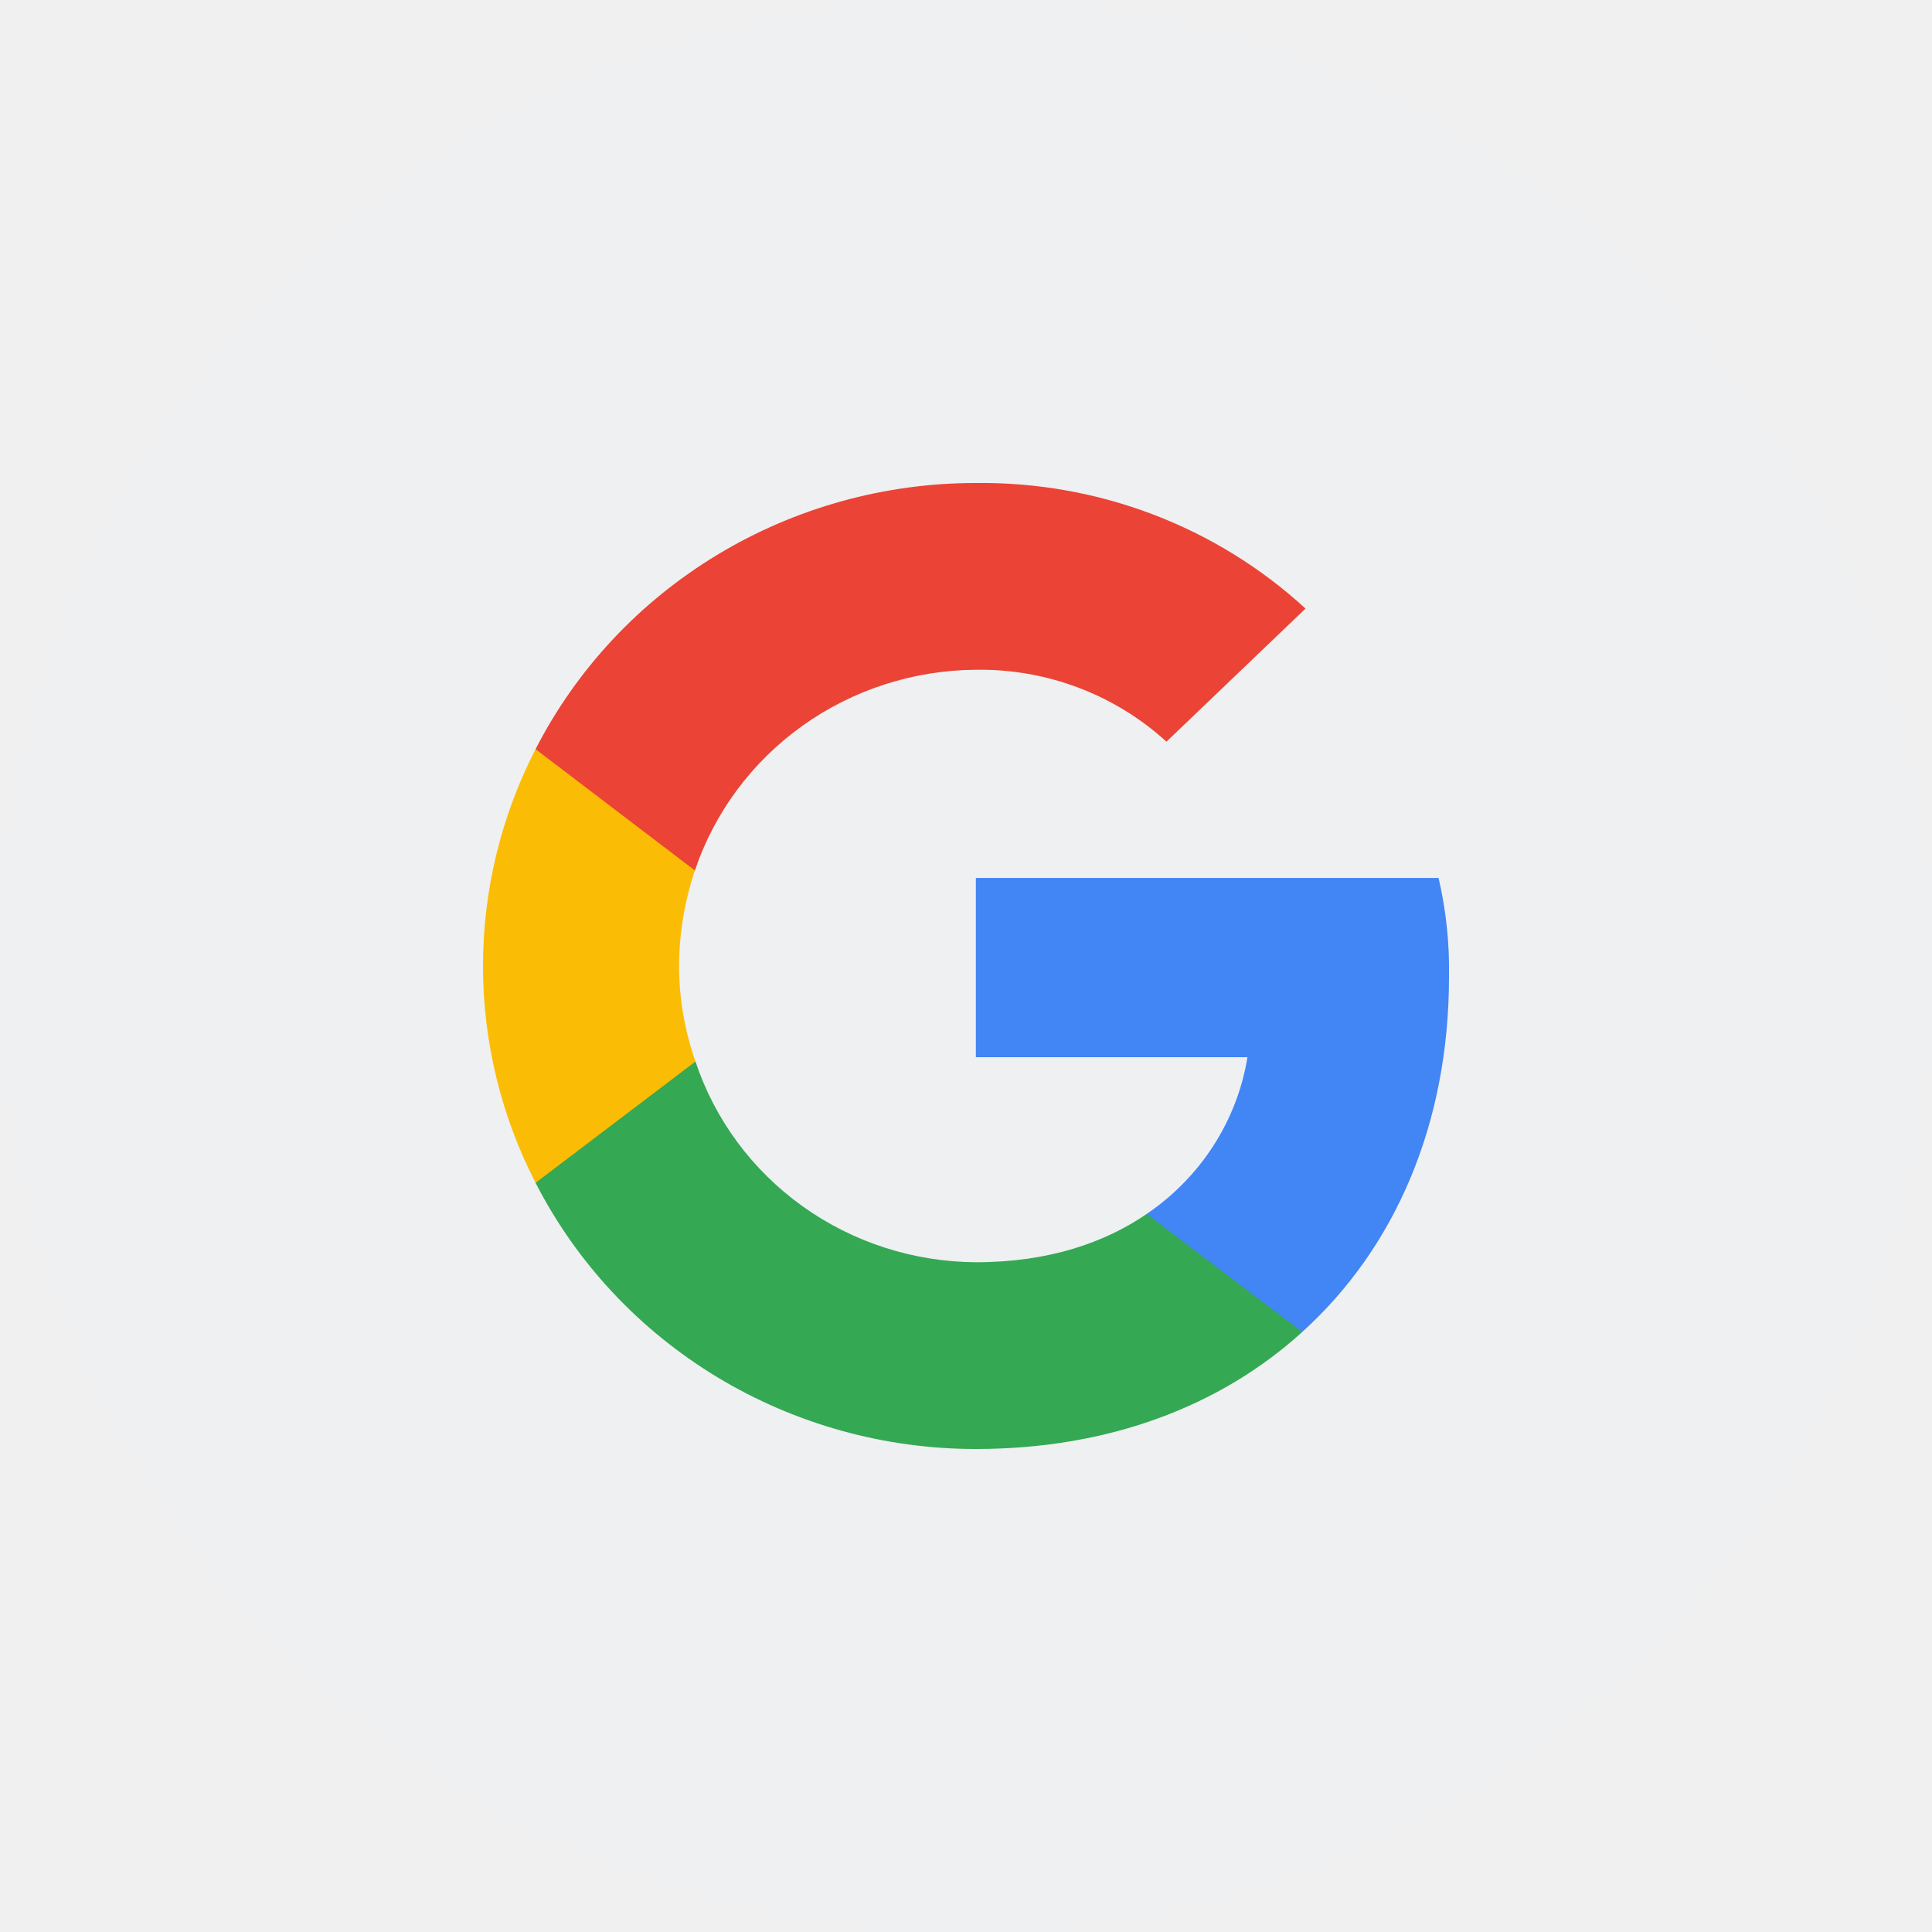
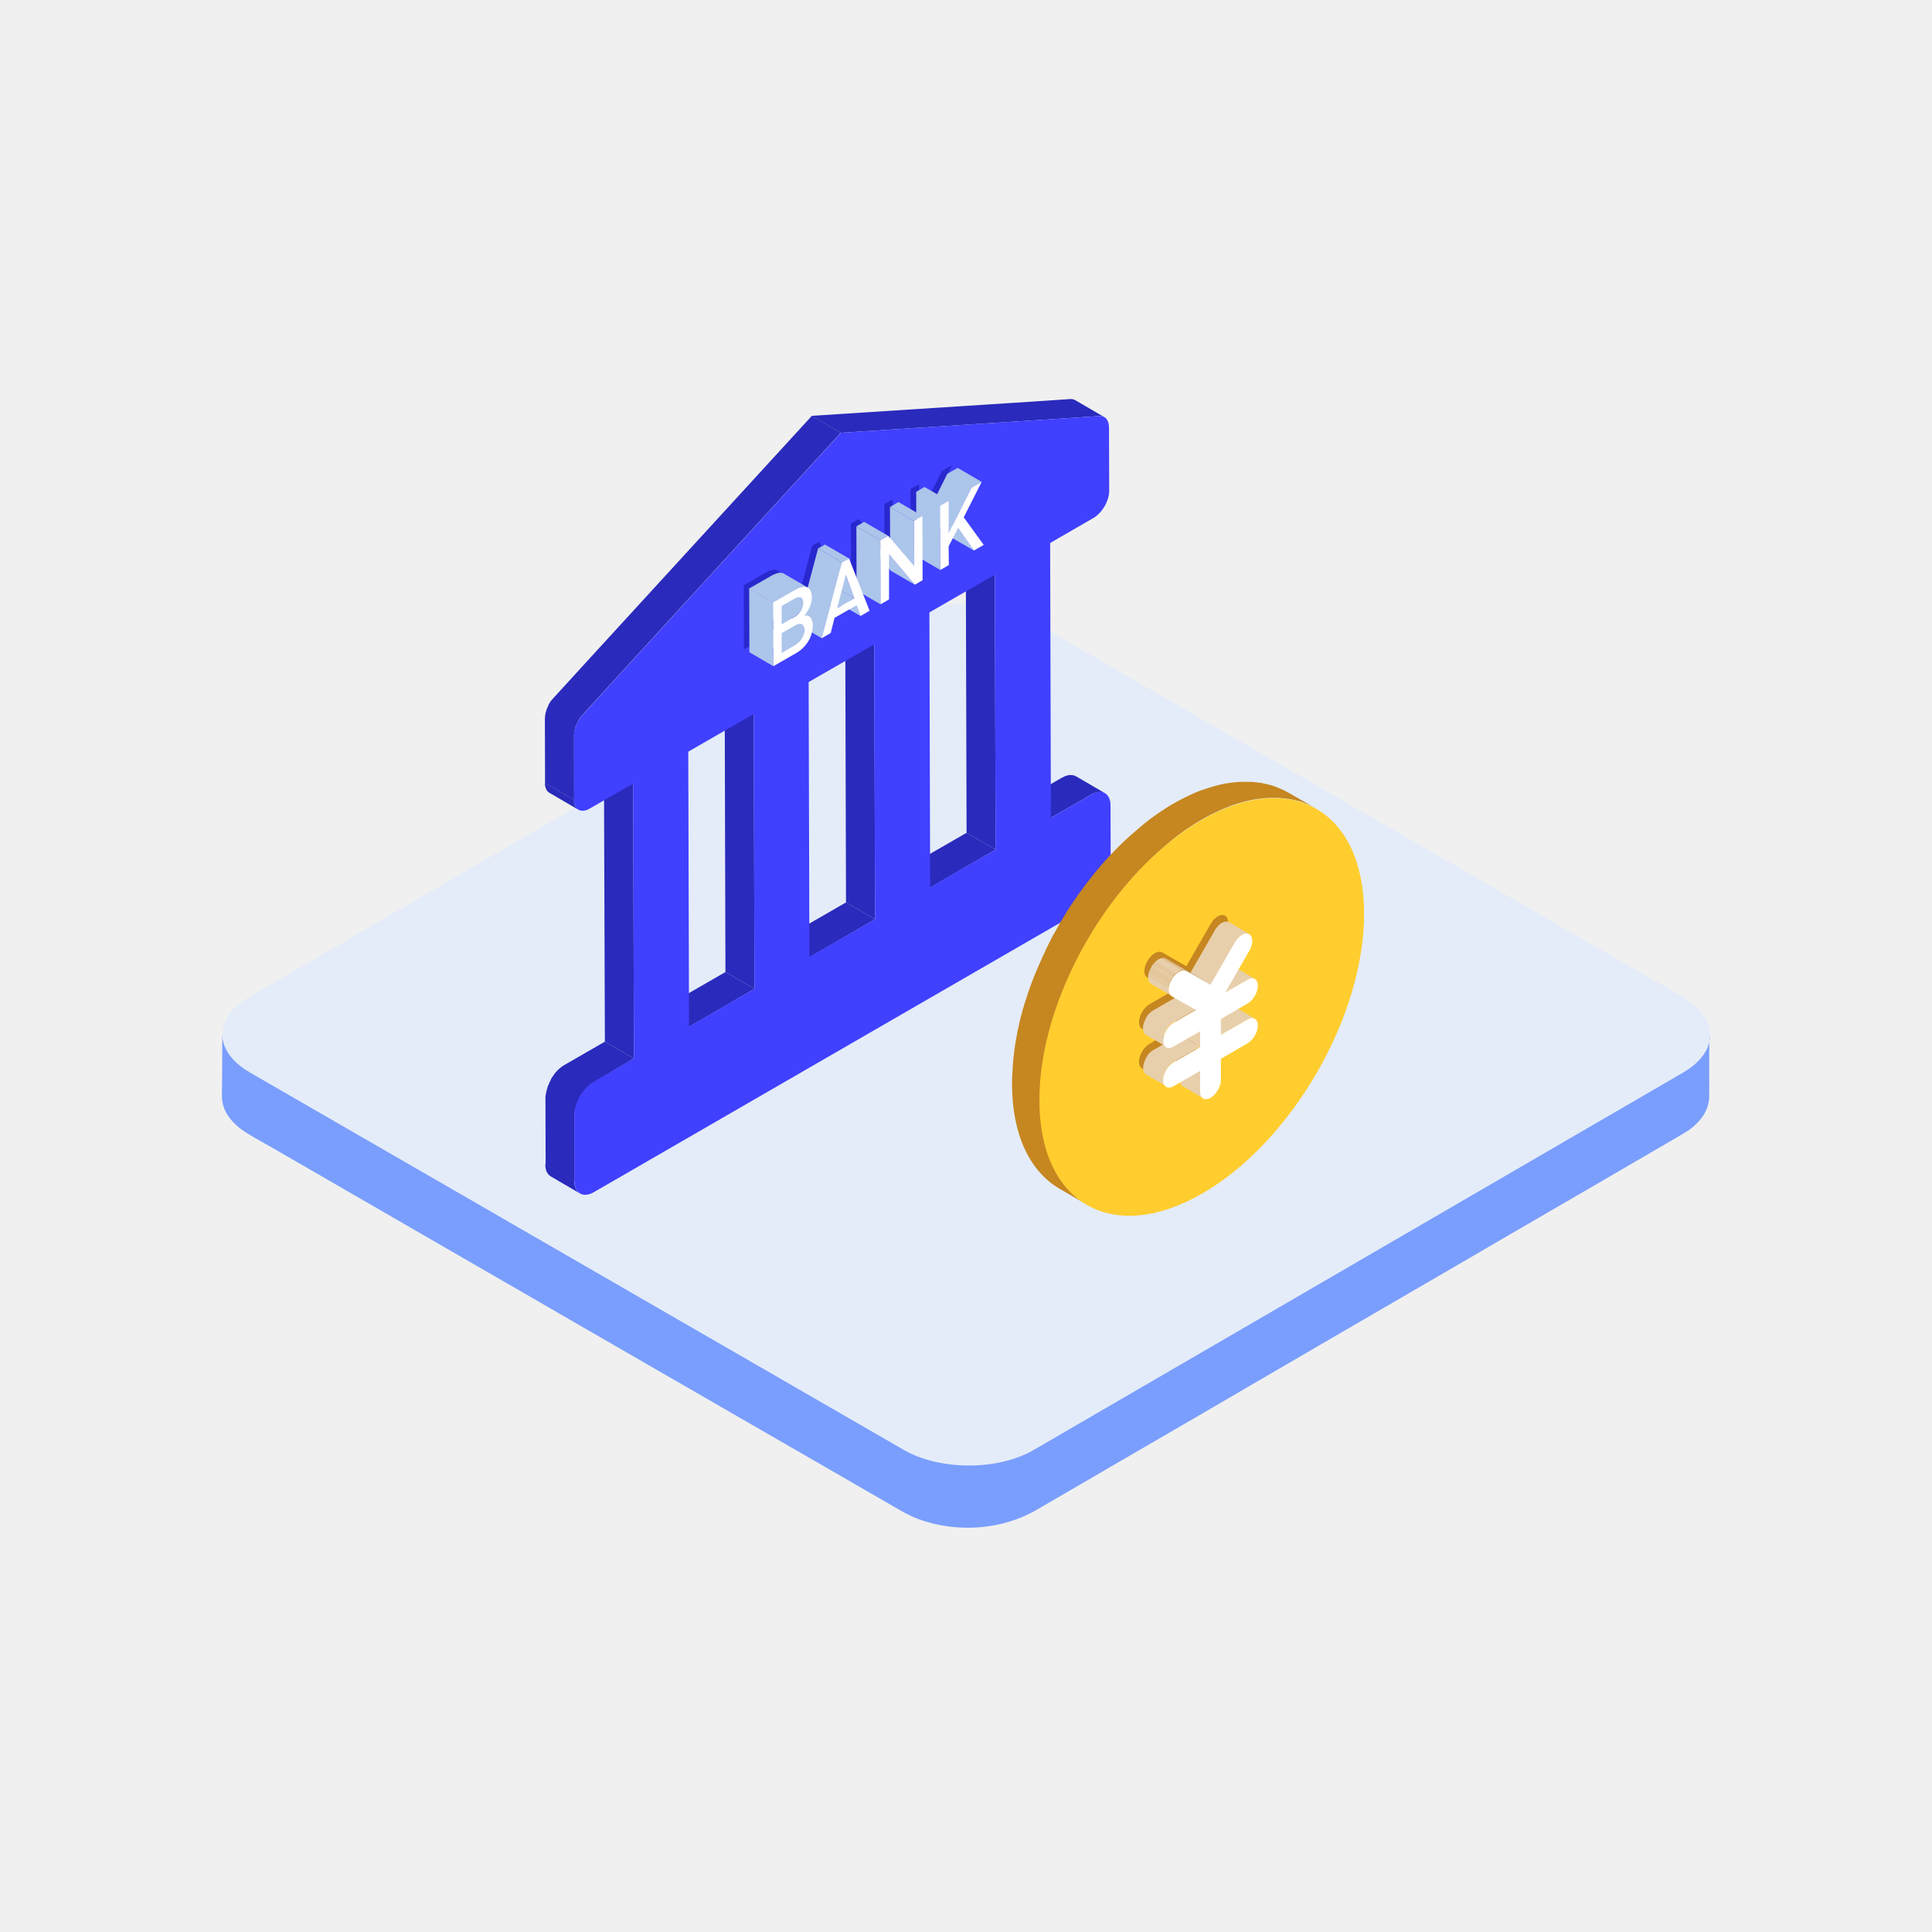
- <svg xmlns="http://www.w3.org/2000/svg" width="48" height="48" viewBox="0 0 48 48" fill="none">
-   <circle cx="24" cy="24" r="24" fill="#EEF0F2" />
-   <g clip-path="url(#clip0_38_23844)">
-     <path d="M36 24.266C36.015 23.441 35.928 22.617 35.741 21.813H24.245V26.266H30.993C30.866 27.047 30.578 27.794 30.148 28.463C29.717 29.132 29.154 29.709 28.49 30.159L28.466 30.308L32.102 33.068L32.353 33.093C34.666 30.999 36 27.919 36 24.266" fill="#4285F4" />
-     <path d="M24.245 36C27.551 36 30.326 34.933 32.354 33.093L28.49 30.16C27.456 30.867 26.068 31.36 24.245 31.36C22.697 31.351 21.19 30.865 19.94 29.97C18.689 29.074 17.758 27.816 17.279 26.373L17.135 26.385L13.356 29.252L13.306 29.387C14.324 31.375 15.886 33.046 17.818 34.214C19.75 35.382 21.976 36.001 24.245 36" fill="#34A853" />
-     <path d="M17.279 26.373C17.011 25.609 16.873 24.808 16.87 24C16.875 23.194 17.008 22.393 17.264 21.627L17.257 21.468L13.431 18.555L13.306 18.613C12.447 20.284 12 22.129 12 24C12 25.871 12.447 27.716 13.306 29.387L17.279 26.373Z" fill="#FBBC05" />
-     <path d="M24.245 16.64C26 16.613 27.696 17.254 28.98 18.427L32.435 15.12C30.219 13.082 27.284 11.964 24.245 12C21.975 11.999 19.75 12.618 17.818 13.786C15.886 14.954 14.324 16.625 13.306 18.613L17.265 21.627C17.75 20.184 18.684 18.927 19.936 18.032C21.188 17.137 22.695 16.651 24.245 16.64Z" fill="#EB4335" />
-   </g>
-   <defs>
-     <clipPath id="clip0_38_23844">
-       <rect width="24" height="24" fill="white" transform="translate(12 12)" />
-     </clipPath>
-   </defs>
+ <svg xmlns="http://www.w3.org/2000/svg" width="800px" height="800px" viewBox="0 0 1024 1024" class="icon" version="1.1">
+   <path d="M906.3 550c-1.1 11-11.2 16.5-19.8 21.5-8 4.6-16 9.3-23.9 13.9-12.8 7.4-25.5 14.8-38.3 22.2-16 9.3-31.9 18.6-47.9 27.8-17.6 10.2-35.2 20.5-52.9 30.7-17.7 10.3-35.4 20.6-53.2 30.9-16.3 9.5-32.5 18.9-48.8 28.4-13.3 7.7-26.5 15.4-39.8 23.1-8.7 5-17.4 10.1-26.1 15.1-6.6 3.8-12.8 7.6-20.3 9.8-19.5 5.6-41.1 3.7-58.7-6.5-6.3-3.7-12.7-7.3-19-11-11.6-6.7-23.1-13.3-34.7-20-15.2-8.8-30.4-17.6-45.6-26.3-17.3-10-34.7-20-52-30-17.9-10.3-35.8-20.7-53.7-31-16.9-9.8-33.8-19.5-50.8-29.3l-43.2-24.9c-10.3-6-20.7-11.9-31-17.9-4.7-2.7-9.4-5.4-14.1-8.2-7.4-4.3-14.7-11.1-14.7-20.3 0 8.4 0 16.8-0.1 25.3 0 3-0.2 6.1 0 9.2 0.6 8.1 7 14.4 13.7 18.4 4.1 2.5 8.3 4.8 12.5 7.2 10.8 6.2 21.6 12.5 32.4 18.7 15.6 9 31.1 18 46.7 27 18.5 10.7 37.1 21.4 55.6 32.1 19.3 11.2 38.6 22.3 58 33.5 18.4 10.6 36.7 21.2 55.1 31.8 15.3 8.8 30.5 17.6 45.8 26.4 10.3 6 20.7 11.9 31 17.9 6 3.4 11.9 7.3 18.4 9.7 20.3 7.4 44.1 5.8 62.8-5.1 7.1-4.1 14.2-8.3 21.3-12.4 13.1-7.6 26.2-15.2 39.2-22.8 17.1-9.9 34.1-19.8 51.2-29.8 19.1-11.1 38.2-22.2 57.2-33.3l57.3-33.3c17.1-10 34.2-19.9 51.4-29.9 13.3-7.7 26.6-15.4 39.9-23.2 7.3-4.3 14.7-8.5 22-12.8 2.2-1.3 4.5-2.6 6.6-4.1 5.6-4.2 10-10 10.1-17.3 0.1-3.7 0-7.3 0-11 0-7.3 0-14.7 0.1-22 0.4 0.7 0.3 1.3 0.3 1.8-0.1 0.2 0-0.2 0 0zM906.4 548.4z" fill="#7A9EFD" />
+   <path d="M892 528.5c19 11 19.1 28.9 0.2 39.9L547.9 768.5c-18.9 11-49.8 11-68.8 0L132.3 568.3c-19-11-19.1-28.9-0.2-39.9l344.4-200.2c18.9-11 49.8-11 68.8 0L892 528.5z" fill="#E4ECF9" />
+   <path d="M580.1 420.3c0.2-0.1 0.5-0.2 0.7-0.2 0.2 0 0.3-0.1 0.5-0.1 0.1 0 0.3-0.1 0.4-0.1 0.2 0 0.4-0.1 0.5-0.1h1.1c0.3 0 0.5 0 0.8 0.1h0.2c0.2 0 0.4 0.1 0.6 0.2 0.1 0 0.1 0 0.2 0.1 0.2 0.1 0.5 0.2 0.7 0.3l-15.4-9h-0.1c-0.2-0.1-0.3-0.2-0.5-0.3h-0.1c-0.1 0-0.1 0-0.2-0.1-0.1 0-0.2-0.1-0.3-0.1-0.1 0-0.2 0-0.3-0.1h-0.2-0.1c-0.2 0-0.4-0.1-0.6-0.1h-1.5c-0.1 0-0.2 0-0.3 0.1-0.1 0-0.3 0.1-0.4 0.1h-0.2c-0.1 0-0.2 0.1-0.2 0.1-0.2 0.1-0.5 0.2-0.7 0.2-0.1 0-0.2 0.1-0.3 0.1l-0.1 0.1c-0.4 0.2-0.8 0.4-1.3 0.6l-21.5 12.4 15.4 9 21.5-12.4c0.4-0.3 0.9-0.5 1.3-0.6 0.1-0.1 0.3-0.2 0.4-0.2zM493 470.4l-15.4-9 34.7-20 15.4 8.9zM429.1 507.3l-15.4-9 34.7-20 15.4 8.9z" fill="#2A2ABC" />
+   <path d="M527.7 450.3l-15.4-8.9-0.4-145.8 15.4 9zM365.2 544.2l-15.4-9 34.7-20 15.4 8.9zM463.8 487.2l-15.4-8.9-0.4-145.8 15.4 9zM304.4 626l-15.4-9c0 2.4 0.6 4.3 1.7 5.5 0.4 0.4 0.8 0.8 1.2 1l15.4 9c-1.7-1-2.9-3.3-2.9-6.5z" fill="#2A2ABC" />
+   <path d="M320.6 552.1l-21.5 12.4c-0.7 0.4-1.3 0.8-1.9 1.3-0.2 0.2-0.4 0.3-0.6 0.5-0.3 0.3-0.6 0.5-0.9 0.8l-0.4 0.4c-0.1 0.1-0.2 0.2-0.3 0.4l-0.4 0.4c-0.3 0.3-0.6 0.7-0.8 1-0.1 0.1-0.2 0.2-0.3 0.4 0 0.1-0.1 0.1-0.1 0.2-0.1 0.1-0.2 0.2-0.3 0.4l-0.6 0.9c-0.2 0.3-0.4 0.6-0.5 0.9v0.2c-0.1 0.2-0.3 0.5-0.4 0.7-0.2 0.3-0.3 0.6-0.4 0.9-0.1 0.3-0.2 0.5-0.4 0.8-0.1 0.3-0.3 0.6-0.4 0.9-0.1 0.3-0.2 0.6-0.3 1-0.1 0.2-0.1 0.3-0.1 0.5 0 0.1 0 0.1-0.1 0.2 0 0.1-0.1 0.2-0.1 0.4l-0.3 1.2c-0.1 0.2-0.1 0.5-0.1 0.7 0 0.1 0 0.2-0.1 0.4 0 0.1 0 0.2-0.1 0.3-0.1 0.7-0.1 1.3-0.1 2l0.1 35 15.4 9-0.1-35c0-0.8 0.1-1.5 0.2-2.3 0-0.1 0-0.2 0.1-0.4 0.1-0.7 0.3-1.5 0.5-2.2 0-0.1 0-0.1 0.1-0.2 0.2-0.8 0.5-1.6 0.9-2.4l1.2-2.4v-0.1c0.4-0.8 0.9-1.5 1.4-2.2 0-0.1 0.1-0.1 0.1-0.2l1.5-1.8c0.1-0.1 0.2-0.2 0.3-0.4 0.4-0.4 0.8-0.8 1.3-1.2 0.2-0.2 0.4-0.4 0.6-0.5 0.6-0.5 1.3-1 1.9-1.3L336 561l-15.4-8.9zM399.9 524.1l-15.4-8.9-0.4-145.8 15.4 9zM569.9 212.1c-0.2-0.1-0.3-0.2-0.5-0.2-0.1-0.1-0.3-0.1-0.4-0.2-0.1 0-0.2 0-0.2-0.1H568.5c-0.2 0-0.3 0-0.5-0.1h-0.6-0.1l-17.8 1.2-119.3 7.7 15.4 9 119.3-7.7 17.8-1.2c0.5 0 0.9 0 1.3 0.1h0.1c0.4 0.1 0.8 0.2 1.1 0.4l-15.3-8.9z" fill="#2A2ABC" />
+   <path d="M336 561l-15.4-8.9-0.5-145.8 15.5 9z" fill="#2A2ABC" />
+   <path d="M578.4 421.1c5.6-3.3 10.2-0.6 10.2 5.8l0.1 35c0 6.5-4.5 14.4-10.2 17.6L314.7 631.9c-5.6 3.2-10.2 0.6-10.2-5.8l-0.1-35c0-6.5 4.5-14.4 10.2-17.6L336 561l-0.4-145.7-23.1 13.3c-4.6 2.6-8.3 0.5-8.3-4.7l-0.1-33.7c0-3.8 1.9-8.3 4.9-11.5l17.8-19.5 118.9-129.8 119.3-7.7 17.8-1.2c3-0.2 4.9 2.1 5 5.9l0.1 33.7c0 5.3-3.7 11.7-8.3 14.4l-23 13.3 0.4 145.7 21.4-12.4z m-50.7 29.2l-0.4-145.7-34.7 20 0.4 145.7 34.7-20m-63.9 36.9l-0.4-145.7-17.4 10-17.4 10 0.4 145.7 34.8-20m-63.9 36.9l-0.4-145.7-34.7 20 0.4 145.7 34.7-20" fill="#4040FF" />
+   <path d="M291.2 420.2l15.4 9c-1.5-0.9-2.4-2.7-2.4-5.3l-15.4-9c0 2.6 0.9 4.5 2.4 5.3z" fill="#2A2ABC" />
+   <path d="M430.3 220.4L311.4 350.2l-17.8 19.5-0.3 0.3c-0.2 0.3-0.5 0.5-0.7 0.8 0 0 0 0.1-0.1 0.1l-0.1 0.1c-0.1 0.2-0.3 0.3-0.4 0.5-0.2 0.2-0.3 0.5-0.5 0.7v0.1c-0.1 0.2-0.3 0.4-0.4 0.6-0.1 0.2-0.3 0.5-0.4 0.7v0.2l-0.3 0.6c-0.1 0.2-0.2 0.5-0.3 0.7v0.1s0 0.1-0.1 0.1c-0.1 0.2-0.1 0.3-0.2 0.5-0.1 0.3-0.2 0.5-0.3 0.8V376.9c-0.1 0.2-0.1 0.4-0.2 0.6-0.1 0.2-0.1 0.4-0.2 0.7V378.5c-0.1 0.4-0.2 0.8-0.2 1.2v0.1c-0.1 0.5-0.1 1-0.1 1.5l0.1 33.7 15.4 9-0.1-33.7c0-0.5 0-1 0.1-1.5 0.1-0.4 0.1-0.9 0.2-1.3v-0.2c0.1-0.4 0.2-0.8 0.3-1.3v-0.2c0.2-0.5 0.3-0.9 0.5-1.4 0 0 0-0.1 0.1-0.1 0.2-0.5 0.4-0.9 0.7-1.4v-0.1c0.2-0.5 0.5-0.9 0.8-1.4v-0.1c0.3-0.4 0.6-0.8 0.9-1.3l0.1-0.1c0.3-0.4 0.7-0.8 1-1.2l17.8-19.5 118.9-129.8-15.3-9z" fill="#2A2ABC" />
+   <path d="M504.7 246.5l-9.6 18.9 10.7 14.5-5.3 3.1-8.4-12-4.9 9.7v9.9l-4.5 2.6-0.1-34 4.5-2.6v17.1l12.1-24zM473.2 264.7l0.1 33.9-4.1 2.4-13.7-16 0.1 23.9-4.5 2.6-0.1-34 4.1-2.4 13.7 16-0.1-23.9zM434.3 287.1l10.9 27.7-4.8 2.8-2.1-5.7-11.7 6.7-2 8-4.8 2.8 10.7-40.2 3.8-2.1z m-6.3 26.4l9.1-5.3-4.5-12.5-4.6 17.8M410.7 317.3c2.3-0.3 4.5 1 4.5 5.3 0 6.3-3.7 11.7-8.9 14.7l-12 6.9-0.1-34 11.5-6.6c5.5-3.2 8.9-1.6 9 4.2-0.1 3.7-2.1 7.5-4 9.5z m-4.9 15.7c3.1-1.8 4.9-5 4.8-8 0-3-1.8-4.1-4.9-2.3l-7.1 4.1v10.4l7.2-4.2m-7.1-20.6v9.7l6.6-3.8c2.9-1.7 4.8-4.5 4.8-7.6 0-3.2-2-3.7-4.8-2.1l-6.6 3.8" fill="#2828CE" />
+   <path d="M516.2 291.8l-12.8-7.4-8.3-12 12.7 7.4z" fill="#ACC5EA" />
+   <path d="M502.8 282.6l-12.7-7.4 12-24.1 12.8 7.4zM514.9 258.5l-12.8-7.4 5.5-3.1 12.7 7.4z" fill="#ACC5EA" />
+   <path d="M498.3 268.1l-12.7-7.4 4.4-2.6 12.8 7.4zM498.4 302.1l-12.7-7.4-0.1-34 12.7 7.4zM484.5 300l-12.7-7.4-0.1-23.9 12.7 7.4z" fill="#ACC5EA" />
+   <path d="M484.4 276.1l-12.7-7.4 4.5-2.6 12.7 7.4zM484.9 309.9l-12.8-7.4-13.7-16.1 12.8 7.4zM466.6 286.3l-12.7-7.3 4.1-2.4 12.8 7.4z" fill="#ACC5EA" />
+   <path d="M466.7 320.3l-12.7-7.4-0.1-33.9 12.7 7.3zM456.1 326.5l-12.7-7.4-2.1-5.7 12.8 7.4z" fill="#ACC5EA" />
+   <path d="M443.7 322.4L431 315l9.1-5.3 12.7 7.4z" fill="#ACC5EA" />
+   <path d="M452.8 317.1l-12.7-7.4-4.6-12.4 12.8 7.4zM446.3 298.1l-12.7-7.4 3.6-2.1L450 296z" fill="#ACC5EA" />
+   <path d="M435.6 338.3l-12.7-7.4 10.7-40.2 12.7 7.4z" fill="#ACC5EA" />
+   <path d="M426.3 326.2l-12.7-7.4h0.4l12.7 7.4c-0.1-0.1-0.2 0-0.4 0M426.7 326.1l-12.7-7.4h0.5l12.7 7.4h-0.5" fill="#ACC5EA" />
+   <path d="M427.2 326.1l-12.7-7.4c0.1 0 0.3 0 0.4 0.1l12.7 7.4c-0.1 0-0.3 0-0.4-0.1" fill="#ACC5EA" />
+   <path d="M427.6 326.2l-12.7-7.4c0.1 0 0.3 0.1 0.4 0.1l12.7 7.4c-0.1-0.1-0.3-0.1-0.4-0.1" fill="#ACC5EA" />
+   <path d="M428 326.3l-12.7-7.4c0.1 0 0.2 0.1 0.4 0.1l12.7 7.4c-0.2 0-0.3-0.1-0.4-0.1" fill="#ACC5EA" />
+   <path d="M428.4 326.4l-12.7-7.4c0.1 0 0.2 0.1 0.3 0.2l12.7 7.4c-0.1-0.1-0.2-0.1-0.3-0.2M428.7 326.6l-12.7-7.4 12.7 7.4" fill="#ACC5EA" />
+   <path d="M426.2 334.9c0-0.3 0.1-0.7 0.1-1 0-0.7-0.1-1.4-0.3-1.8-0.2-0.5-0.5-0.9-0.9-1.1l-12.7-7.4c0.8 0.5 1.2 1.5 1.2 2.9 0 0.4 0 0.7-0.1 1.1v0.1c-0.1 0.3-0.1 0.7-0.2 1-0.1 0.4-0.2 0.7-0.4 1.1-0.2 0.4-0.3 0.7-0.5 1.1-0.2 0.3-0.4 0.7-0.7 1-0.2 0.3-0.5 0.6-0.8 0.9l-0.1 0.1-0.6 0.6-0.3 0.3c-0.3 0.3-0.7 0.5-1.1 0.7l-7.1 4.1 12.7 7.4 7.1-4.1c0.4-0.2 0.7-0.5 1.1-0.7l0.3-0.3c0.2-0.2 0.4-0.3 0.6-0.5l0.1-0.1 0.4-0.4c0.1-0.1 0.2-0.3 0.4-0.4l0.3-0.3c0.1-0.1 0.2-0.2 0.2-0.3 0.1-0.1 0.1-0.2 0.2-0.3 0.1-0.1 0.1-0.2 0.2-0.3 0.1-0.1 0.1-0.2 0.2-0.3 0.1-0.1 0.1-0.2 0.2-0.3 0-0.1 0.1-0.2 0.1-0.3 0-0.1 0.1-0.3 0.1-0.4 0-0.1 0.1-0.3 0.1-0.4 0-0.2 0.1-0.3 0.1-0.5s0.1-0.3 0.1-0.5v-0.7z" fill="#ACC5EA" />
+   <path d="M425.7 320.4c0-0.3 0.1-0.7 0.1-1 0-1.4-0.4-2.3-1.1-2.7l-12.7-7.4c0.7 0.4 1.1 1.3 1.1 2.7 0 0.4 0 0.7-0.1 1.1v0.1c-0.1 0.3-0.1 0.7-0.2 1v0.1c-0.1 0.3-0.2 0.7-0.4 1-0.2 0.3-0.3 0.7-0.6 1-0.2 0.3-0.4 0.6-0.7 0.9 0 0 0 0.1-0.1 0.1-0.2 0.3-0.4 0.5-0.7 0.7-0.2 0.2-0.4 0.4-0.7 0.6l-0.3 0.3c-0.3 0.3-0.7 0.5-1.1 0.7l-6.6 3.8 12.7 7.4 6.6-3.8c0.4-0.2 0.7-0.5 1.1-0.7l0.3-0.3c0.2-0.2 0.4-0.4 0.7-0.6l0.1-0.1c0.2-0.2 0.4-0.4 0.5-0.6l0.1-0.1s0-0.1 0.1-0.1c0.1-0.1 0.1-0.2 0.2-0.2 0.1-0.1 0.2-0.2 0.3-0.4 0.1-0.1 0.1-0.2 0.2-0.3 0.1-0.1 0.1-0.2 0.2-0.3 0.1-0.1 0.1-0.2 0.2-0.3 0.1-0.1 0.1-0.2 0.2-0.3v-0.1c0-0.1 0.1-0.1 0.1-0.2s0.1-0.2 0.1-0.3c0-0.1 0.1-0.2 0.1-0.3v-0.1-0.1c0-0.1 0-0.1 0.1-0.2 0-0.2 0.1-0.3 0.1-0.5 0-0.1 0-0.2 0.1-0.4v-0.1c0 0.1 0 0.1 0 0z" fill="#ACC5EA" />
+   <path d="M409.9 353.1l-12.7-7.4-0.1-33.9 12.7 7.4z" fill="#ACC5EA" />
+   <path d="M520.3 255.4l-9.5 18.8 10.6 14.6-5.2 3-8.4-12-5 9.8 0.1 9.9-4.5 2.6-0.1-34 4.5-2.6v17.1l12.1-24.1zM488.9 273.5l0.1 34-4.1 2.4-13.7-16.1v23.9l-4.5 2.6-0.1-34 4.2-2.3 13.7 16-0.1-23.9zM450 296l10.9 27.7-4.8 2.8-2.1-5.7-11.7 6.7-2 8-4.8 2.8 10.7-40.2 3.8-2.1z m-6.3 26.4l9.1-5.3-4.5-12.5-4.6 17.8M426.3 326.2c2.3-0.3 4.5 1 4.5 5.3 0 6.3-3.7 11.7-8.9 14.7l-12 6.9-0.1-34 11.5-6.6c5.5-3.2 8.9-1.6 9 4.2 0 3.6-2 7.4-4 9.5z m-4.8 15.6c3.1-1.8 4.9-5 4.8-8 0-3-1.8-4.1-4.9-2.3l-7.1 4.1V346l7.2-4.2m-7.2-20.6v9.7l6.6-3.8c2.9-1.7 4.8-4.5 4.8-7.6 0-3.2-2-3.7-4.8-2.1l-6.6 3.8" fill="#FFFFFF" />
+   <path d="M423.6 311.4c0.6-0.2 1.1-0.4 1.6-0.4 0.6-0.1 1.1-0.1 1.5 0h0.1c0.5 0.1 0.9 0.2 1.3 0.4l-12.7-7.4c-0.1-0.1-0.2-0.1-0.4-0.2-0.1-0.1-0.2-0.1-0.4-0.1-0.1 0-0.3-0.1-0.4-0.1h-0.1-0.9c-0.2 0-0.4 0-0.7 0.1-0.3 0-0.5 0.1-0.8 0.2-0.3 0.1-0.5 0.2-0.8 0.3-0.1 0-0.2 0.1-0.3 0.1-0.1 0-0.1 0-0.2 0.1-0.6 0.2-1.2 0.5-1.8 0.9l-11.5 6.6 12.7 7.4 11.5-6.6c0.7-0.4 1.3-0.7 2-1 0.1-0.2 0.2-0.2 0.3-0.3z" fill="#ACC5EA" />
+   <path d="M683 420.2c-0.2-0.1-0.3-0.2-0.5-0.3l-2.4-1.2-0.6-0.3c-0.5-0.2-0.9-0.4-1.4-0.6-0.3-0.1-0.6-0.2-0.9-0.4-0.3-0.1-0.5-0.2-0.8-0.3-0.9-0.3-1.9-0.7-2.9-1h-0.2c-0.9-0.3-1.9-0.5-2.9-0.7-0.3-0.1-0.6-0.1-0.9-0.2-0.3-0.1-0.6-0.1-0.9-0.2-0.5-0.1-1.1-0.2-1.7-0.2-0.2 0-0.4-0.1-0.7-0.1-0.9-0.1-1.9-0.2-2.9-0.3H657.6c-0.5 0-1.1 0.1-1.6 0.1-0.4 0-0.8 0-1.1 0.1-1.2 0.1-2.3 0.2-3.5 0.4h-0.1c-1.3 0.2-2.6 0.4-3.9 0.7l-1.2 0.3-2.4 0.6c-0.1 0-0.2 0.1-0.2 0.1-1.5 0.4-3.1 0.9-4.6 1.4l-0.9 0.3c-1.3 0.4-2.5 0.9-3.8 1.4-0.2 0.1-0.3 0.1-0.5 0.2-1 0.4-2.1 0.9-3.1 1.4-0.1 0.1-0.3 0.1-0.4 0.2-1.2 0.5-2.3 1.1-3.5 1.7-0.3 0.2-0.7 0.4-1 0.5-1.3 0.7-2.6 1.4-4 2.2-1.4 0.8-2.8 1.6-4.1 2.5-0.4 0.3-0.9 0.6-1.3 0.9-0.9 0.6-1.8 1.2-2.8 1.8-0.5 0.4-1 0.7-1.5 1.1-0.8 0.6-1.7 1.2-2.5 1.8l-1.5 1.2c-0.8 0.6-1.7 1.3-2.5 2-0.5 0.4-1 0.8-1.4 1.2-0.9 0.8-1.9 1.6-2.8 2.4-0.3 0.3-0.7 0.6-1.1 0.9-1.3 1.1-2.5 2.3-3.8 3.4-0.3 0.2-0.5 0.5-0.8 0.8-0.8 0.8-1.7 1.6-2.5 2.4l-0.4 0.4c-1.5 1.5-2.9 3-4.4 4.5-0.1 0.1-0.1 0.2-0.2 0.2-1.4 1.5-2.7 3-4 4.5l-0.4 0.4-1.5 1.8c-0.5 0.6-1.1 1.3-1.6 1.9-0.7 0.8-1.3 1.6-2 2.5-0.5 0.6-1 1.3-1.5 1.9-0.1 0.1-0.2 0.2-0.3 0.4-0.2 0.2-0.3 0.4-0.5 0.6-1.6 2.1-3.2 4.3-4.8 6.5-0.2 0.2-0.3 0.4-0.5 0.7-0.1 0.1-0.1 0.2-0.2 0.3-1.5 2.1-2.9 4.3-4.4 6.5-0.1 0.2-0.3 0.4-0.4 0.6-0.2 0.3-0.4 0.6-0.6 1-1.1 1.8-2.2 3.6-3.3 5.5-0.2 0.3-0.4 0.6-0.5 0.9-0.1 0.1-0.1 0.2-0.2 0.3-1.2 2.1-2.4 4.2-3.6 6.4-0.1 0.2-0.2 0.3-0.3 0.5-0.2 0.4-0.4 0.7-0.5 1.1-0.9 1.7-1.8 3.4-2.6 5.2-0.2 0.4-0.4 0.7-0.5 1.1-0.1 0.2-0.2 0.4-0.3 0.7-1 2.2-2.1 4.4-3 6.6 0 0.1-0.1 0.1-0.1 0.2-0.1 0.2-0.2 0.5-0.3 0.7-0.9 2-1.7 4-2.5 6-0.1 0.3-0.3 0.6-0.4 1-0.1 0.3-0.2 0.5-0.3 0.8-0.9 2.4-1.8 4.8-2.6 7.2v0.1c-0.5 1.6-1 3.2-1.5 4.7-0.1 0.4-0.3 0.9-0.4 1.3-0.3 0.9-0.5 1.8-0.8 2.7-0.1 0.3-0.1 0.6-0.2 0.9-0.2 0.7-0.4 1.5-0.6 2.2-0.3 1-0.5 2-0.7 3-0.2 0.8-0.3 1.5-0.5 2.3-0.1 0.5-0.2 1-0.4 1.6-0.1 0.4-0.1 0.7-0.2 1.1-0.2 1.1-0.4 2.3-0.6 3.4-0.1 0.8-0.3 1.6-0.4 2.3-0.2 1.2-0.4 2.3-0.5 3.5-0.1 0.5-0.2 1.1-0.2 1.6 0 0.2-0.1 0.5-0.1 0.7-0.1 0.5-0.1 1.1-0.2 1.6l-0.3 3.3c-0.1 0.6-0.1 1.1-0.1 1.7-0.1 1.1-0.1 2.2-0.2 3.3 0 0.5-0.1 1-0.1 1.5-0.1 1.6-0.1 3.2-0.1 4.7 0.1 27.1 9.7 46.2 25.1 55.2l14.8 8.6c-15.5-9-25-28.1-25.1-55.2 0-1.6 0-3.1 0.1-4.7 0-0.5 0-1 0.1-1.5 0.1-1.1 0.1-2.2 0.2-3.3 0-0.6 0.1-1.1 0.1-1.7l0.3-3.3c0.1-0.5 0.1-1.1 0.2-1.6 0.1-0.8 0.2-1.6 0.3-2.3 0.2-1.2 0.3-2.3 0.5-3.5 0.1-0.8 0.3-1.6 0.4-2.3 0.2-1.1 0.4-2.2 0.6-3.4l0.6-2.7c0.2-0.8 0.3-1.5 0.5-2.3 0.2-1 0.5-2 0.7-3 0.2-0.7 0.4-1.5 0.6-2.2 0.3-1.2 0.7-2.4 1-3.6 0.1-0.4 0.3-0.9 0.4-1.3 0.5-1.6 1-3.3 1.6-4.9 0.8-2.4 1.7-4.8 2.6-7.2 0.2-0.6 0.5-1.2 0.7-1.8 0.8-2 1.6-4 2.5-6 0.1-0.3 0.2-0.6 0.4-0.9l3-6.6c0.3-0.6 0.6-1.1 0.8-1.7 0.8-1.7 1.7-3.5 2.6-5.2 0.3-0.5 0.5-1.1 0.8-1.6 1.2-2.2 2.3-4.3 3.6-6.4 0.2-0.4 0.5-0.8 0.7-1.2 1.1-1.8 2.2-3.7 3.3-5.5 0.3-0.5 0.7-1.1 1-1.6 1.4-2.2 2.9-4.4 4.4-6.5 0.2-0.3 0.5-0.6 0.7-1 1.6-2.2 3.2-4.4 4.8-6.5 0.2-0.3 0.5-0.7 0.7-1 0.5-0.7 1-1.3 1.6-2 0.7-0.8 1.3-1.6 2-2.4 0.5-0.7 1.1-1.3 1.6-1.9 0.6-0.8 1.3-1.5 1.9-2.2 1.3-1.5 2.7-3 4.1-4.5 0.1-0.1 0.1-0.2 0.2-0.2 1.4-1.5 2.9-3 4.4-4.5 0.9-0.9 1.9-1.8 2.8-2.8 0.3-0.2 0.5-0.5 0.8-0.8 1.3-1.2 2.5-2.3 3.8-3.4 0.3-0.3 0.7-0.6 1-0.9 0.9-0.8 1.9-1.6 2.8-2.4 0.5-0.4 1-0.8 1.4-1.2 0.8-0.7 1.7-1.3 2.5-2l1.5-1.2c0.8-0.6 1.7-1.2 2.5-1.8 0.5-0.4 1-0.7 1.5-1.1 0.9-0.6 1.8-1.2 2.8-1.8 0.4-0.3 0.9-0.6 1.3-0.9 1.4-0.9 2.7-1.7 4.1-2.5 1.3-0.8 2.7-1.5 4-2.2 0.3-0.2 0.7-0.4 1-0.5 1.2-0.6 2.3-1.2 3.5-1.7 0.1-0.1 0.3-0.1 0.4-0.2 1.2-0.6 2.4-1.1 3.6-1.6 1.3-0.5 2.5-1 3.8-1.5l0.9-0.3c1.6-0.5 3.1-1 4.6-1.4 0.9-0.2 1.8-0.5 2.7-0.7 0.4-0.1 0.8-0.2 1.3-0.3 1.3-0.3 2.6-0.5 3.9-0.7h0.1c1.2-0.2 2.3-0.3 3.5-0.4 0.4 0 0.8-0.1 1.1-0.1 0.8-0.1 1.7-0.1 2.5-0.1h4.5c1.1 0.1 2.2 0.2 3.2 0.3 0.2 0 0.4 0.1 0.7 0.1 0.9 0.1 1.7 0.3 2.6 0.4 0.3 0.1 0.6 0.1 0.9 0.2 1 0.2 1.9 0.4 2.9 0.7h0.2c1 0.3 2 0.6 2.9 1 0.3 0.1 0.5 0.2 0.8 0.3 0.8 0.3 1.5 0.6 2.3 1l0.6 0.3c1 0.5 1.9 1 2.8 1.5l-14.9-8.5z" fill="#C68620" />
+   <path d="M636.6 434.8c47.5-27.4 86.2-5.4 86.4 49.2 0.2 54.6-38.3 121.2-85.8 148.6s-86.2 5.4-86.3-49.2c-0.2-54.6 38.2-121.1 85.7-148.6z" fill="#FFCD2E" />
+   <path d="M645.4 485.7c1.4-0.8 2.8-1 3.9-0.4 2.1 1.2 2.2 5.2 0 8.9l-12.7 22.1 11.8-6.8c3-1.8 5.5-0.4 5.5 3.1s-2.4 7.7-5.5 9.5l-14.1 8.2v8.4l14.1-8.1c3-1.8 5.5-0.3 5.5 3.1 0 3.5-2.4 7.7-5.5 9.5l-14.1 8.2v11.2c0 3.5-2.4 7.7-5.5 9.5-3 1.7-5.5 0.3-5.5-3.1v-11.2l-14.1 8.1c-3 1.8-5.5 0.3-5.5-3.1 0-3.5 2.4-7.7 5.5-9.5l14.1-8.1v-8.4l-14.1 8.1c-3 1.8-5.5 0.4-5.5-3.1s2.4-7.7 5.5-9.5l11.8-6.8-12.8-7.3c-2.2-1.2-2.2-5.2 0-8.9 1.1-1.9 2.5-3.3 3.9-4.1 1.4-0.8 2.8-1 3.9-0.4l12.8 7.3 12.7-22.1c1.1-2 2.5-3.5 3.9-4.3z" fill="#C68620" />
+   <path d="M636.2 578.6v-11.2l-10.8-6.3v11.2c0 1.7 0.6 3 1.6 3.5l10.8 6.3c-1-0.6-1.6-1.8-1.6-3.5zM662.4 539.8c0.3-0.1 0.6-0.2 0.9-0.2h1c0.3 0.1 0.5 0.2 0.8 0.3l-10.8-6.3c-0.1 0-0.2-0.1-0.3-0.1-0.1 0-0.2-0.1-0.3-0.1h-0.2-0.8-0.1H652.3c-0.2 0-0.3 0.1-0.5 0.1-0.1 0-0.1 0.1-0.2 0.1s-0.1 0-0.2 0.1c-0.1 0-0.2 0-0.2 0.1-0.3 0.1-0.5 0.2-0.8 0.4l-14.1 8.1 10.8 6.3 14.1-8.1c0.3-0.2 0.7-0.3 1-0.5 0.1-0.2 0.2-0.2 0.2-0.2zM662.4 518.7c0.3-0.1 0.6-0.2 0.9-0.2h1c0.3 0.1 0.6 0.2 0.8 0.3l-10.8-6.3c-0.1-0.1-0.2-0.1-0.3-0.1-0.1 0-0.2-0.1-0.3-0.1h-0.2-0.8-0.1H652.3c-0.2 0-0.3 0.1-0.5 0.1-0.1 0-0.1 0.1-0.2 0.1s-0.1 0-0.2 0.1c-0.1 0-0.2 0-0.2 0.1-0.3 0.1-0.5 0.2-0.8 0.4l-11.8 6.8 10.8 6.3 11.8-6.8c0.3-0.2 0.7-0.3 1-0.5 0-0.1 0.1-0.1 0.2-0.2zM636.2 554.8l-10.8-6.3v-8.4l10.7 6.3z" fill="#E8CFAC" />
+   <path d="M616.7 570.9l0.3-1.2v-0.1c0.1-0.4 0.3-0.9 0.5-1.3s0.4-0.9 0.6-1.3c0.2-0.4 0.5-0.8 0.8-1.2l0.1-0.1c0.3-0.3 0.5-0.7 0.8-1l0.2-0.2c0.2-0.2 0.5-0.4 0.7-0.6l0.3-0.3c0.3-0.3 0.7-0.5 1-0.7l14.1-8.1-10.8-6.3-14.1 8.1c-0.4 0.2-0.7 0.4-1 0.7l-0.3 0.3c-0.2 0.1-0.3 0.3-0.5 0.4-0.1 0.1-0.1 0.2-0.2 0.2l-0.2 0.2-0.2 0.2c-0.2 0.2-0.3 0.4-0.4 0.5-0.1 0.1-0.1 0.1-0.1 0.2l-0.1 0.1c0 0.1-0.1 0.1-0.1 0.2-0.1 0.2-0.2 0.3-0.3 0.5-0.1 0.2-0.2 0.3-0.3 0.5-0.1 0.1-0.1 0.3-0.2 0.4-0.1 0.2-0.2 0.3-0.2 0.5-0.1 0.1-0.1 0.3-0.2 0.4-0.1 0.2-0.1 0.3-0.2 0.5s-0.1 0.3-0.2 0.5c0 0.1-0.1 0.2-0.1 0.3v0.1c0 0.1 0 0.1-0.1 0.2-0.1 0.2-0.1 0.4-0.2 0.6 0 0.1 0 0.3-0.1 0.4v0.4c0 0.4-0.1 0.7-0.1 1.1 0 1.7 0.6 2.9 1.6 3.5l10.8 6.3c-1-0.6-1.6-1.8-1.6-3.5 0-0.4 0-0.8 0.1-1.3-0.1 0.1-0.1 0-0.1-0.1zM656 497.3l0.2-0.2c0.2-0.2 0.4-0.4 0.7-0.6l0.3-0.3c0.3-0.3 0.7-0.5 1-0.7 0.3-0.2 0.6-0.3 1-0.4 0.1 0 0.1 0 0.2-0.1 0.3-0.1 0.6-0.2 0.9-0.2h1l0.9 0.3-10.8-6.3c-0.1 0-0.2-0.1-0.3-0.1-0.1 0-0.2-0.1-0.3-0.1-0.1 0-0.2 0-0.3-0.1H649.6h-0.1-0.1c-0.2 0-0.3 0.1-0.5 0.1-0.1 0-0.2 0.1-0.3 0.1-0.1 0-0.1 0-0.2 0.1-0.1 0-0.1 0-0.2 0.1-0.3 0.1-0.5 0.2-0.8 0.4-0.3 0.2-0.7 0.4-1 0.7l-0.3 0.3c-0.2 0.2-0.4 0.3-0.5 0.5 0 0-0.1 0.1-0.1 0.2l-0.2 0.2-0.3 0.3c-0.1 0.2-0.3 0.3-0.4 0.5l-0.1 0.1s0 0.1-0.1 0.1c-0.1 0.1-0.1 0.2-0.2 0.3-0.1 0.2-0.2 0.3-0.3 0.5-0.1 0.2-0.2 0.3-0.3 0.5v0.1l-12.7 22.1 10.8 6.3 12.7-22.1c0.3-0.4 0.5-0.9 0.8-1.3 0 0 0-0.1 0.1-0.1 0.1-0.6 0.4-0.9 0.7-1.2z" fill="#E8CFAC" />
+   <path d="M616.6 549.9l0.3-1.2v-0.1c0.1-0.4 0.3-0.9 0.5-1.3s0.4-0.9 0.6-1.3c0.2-0.4 0.5-0.8 0.8-1.2 0 0 0-0.1 0.1-0.1 0.3-0.3 0.5-0.7 0.8-1l0.2-0.2c0.2-0.2 0.5-0.4 0.7-0.6l0.3-0.3c0.3-0.3 0.7-0.5 1-0.7l11.8-6.8-10.8-6.3-11.8 6.8c-0.4 0.2-0.7 0.4-1 0.7l-0.3 0.3c-0.2 0.1-0.3 0.3-0.5 0.4l-0.2 0.2-0.2 0.2-0.2 0.2c-0.2 0.2-0.3 0.4-0.4 0.5 0 0.1-0.1 0.1-0.1 0.2l-0.1 0.1c0 0.1-0.1 0.1-0.1 0.2-0.1 0.2-0.2 0.3-0.3 0.5-0.1 0.2-0.2 0.3-0.3 0.5-0.1 0.1-0.1 0.3-0.2 0.4-0.1 0.2-0.2 0.3-0.2 0.5-0.1 0.1-0.1 0.3-0.2 0.4-0.1 0.2-0.1 0.3-0.2 0.5s-0.1 0.3-0.2 0.5c0 0.1-0.1 0.2-0.1 0.3v0.1c0 0.1 0 0.1-0.1 0.2-0.1 0.2-0.1 0.4-0.2 0.6 0 0.1 0 0.3-0.1 0.4v0.4c0 0.4-0.1 0.7-0.1 1.1 0 1.7 0.6 2.9 1.6 3.5l10.8 6.3c-1-0.6-1.6-1.8-1.6-3.5 0-0.4 0-0.8 0.1-1.3-0.1 0.1-0.1 0-0.1-0.1z" fill="#E8CFAC" />
+   <path d="M628.7 514.4l-10.8-6.3 12.9 7.3 10.8 6.3z" fill="#8D929A" />
+   <path d="M658.2 495.5c1.4-0.8 2.8-1 3.9-0.4 2.1 1.2 2.2 5.2 0 8.9l-12.7 22.1 11.8-6.8c3-1.8 5.5-0.4 5.5 3.1s-2.4 7.7-5.5 9.5l-14.1 8.2v8.4l14.1-8.1c3-1.8 5.5-0.3 5.5 3.1 0 3.5-2.4 7.7-5.5 9.5l-14.1 8.2v11.2c0 3.5-2.4 7.7-5.5 9.5-3 1.7-5.5 0.3-5.5-3.1v-11.2l-14.1 8.1c-3 1.8-5.5 0.3-5.5-3.1 0-3.5 2.4-7.7 5.5-9.5l14.1-8.1v-8.4l-14.1 8.1c-3 1.8-5.5 0.4-5.5-3.1s2.4-7.7 5.5-9.5l11.8-6.8L621 528c-2.2-1.2-2.2-5.2 0-8.9 1.1-1.9 2.5-3.3 3.9-4.1 1.4-0.8 2.8-1 3.9-0.4l12.8 7.3 12.7-22.1c1.1-2 2.5-3.5 3.9-4.3z" fill="#FFFFFF" />
+   <path d="M621 527.8l-10.8-6.3c-1.3-0.7-1.8-2.5-1.6-4.6l10.8 6.3c-0.2 2.1 0.3 3.8 1.6 4.6" fill="#E8CFAC" />
+   <path d="M619.4 523.2l-10.8-6.3c0-0.3 0.1-0.5 0.1-0.8l10.8 6.3c0 0.3 0 0.5-0.1 0.8M619.6 522.4l-10.8-6.3c0-0.2 0.1-0.4 0.2-0.6l10.8 6.3c-0.1 0.2-0.2 0.4-0.2 0.6" fill="#E8CFAC" />
+   <path d="M619.7 521.8l-10.8-6.3c0.1-0.2 0.1-0.4 0.2-0.6l10.8 6.3c-0.1 0.2-0.1 0.4-0.2 0.6" fill="#E8CFAC" />
+   <path d="M619.9 521.2l-10.8-6.3c0.1-0.2 0.1-0.3 0.2-0.5l10.8 6.3c-0.1 0.2-0.2 0.3-0.2 0.5" fill="#E8CFAC" />
+   <path d="M620.1 520.7l-10.8-6.3c0.1-0.2 0.1-0.3 0.2-0.5l10.8 6.3c-0.1 0.2-0.2 0.3-0.2 0.5" fill="#E8CFAC" />
+   <path d="M620.3 520.2l-10.8-6.3c0.1-0.2 0.1-0.3 0.2-0.5l10.8 6.3c-0.1 0.2-0.2 0.4-0.2 0.5" fill="#E8CFAC" />
+   <path d="M620.5 519.7l-10.8-6.3c0.1-0.2 0.2-0.3 0.2-0.5l10.8 6.3c-0.1 0.2-0.1 0.4-0.2 0.5" fill="#E8CFAC" />
+   <path d="M620.7 519.3L610 513c0.1-0.1 0.2-0.3 0.2-0.4v-0.1l10.8 6.3v0.1c-0.1 0.1-0.2 0.2-0.3 0.4" fill="#E8CFAC" />
+   <path d="M621 518.8l-10.8-6.3c0.1-0.2 0.2-0.3 0.3-0.5l10.8 6.3c-0.1 0.2-0.2 0.3-0.3 0.5M621.3 518.3l-10.8-6.3c0.1-0.2 0.2-0.3 0.3-0.5l10.8 6.3c-0.1 0.2-0.2 0.4-0.3 0.5" fill="#E8CFAC" />
+   <path d="M621.6 517.9l-10.8-6.3c0.1-0.2 0.2-0.3 0.4-0.5l10.8 6.3c-0.2 0.1-0.3 0.3-0.4 0.5" fill="#E8CFAC" />
+   <path d="M622 517.4l-10.8-6.3c0.1-0.2 0.3-0.4 0.4-0.5l10.8 6.3c-0.2 0.1-0.3 0.3-0.4 0.5M622.4 516.8l-10.8-6.3 0.6-0.6 10.8 6.3-0.6 0.6" fill="#E8CFAC" />
+   <path d="M623 516.2l-10.8-6.3c0.6-0.6 1.2-1.1 1.8-1.4 0.3-0.1 0.5-0.3 0.8-0.4l10.8 6.3c-0.3 0.1-0.5 0.2-0.8 0.4-0.6 0.3-1.2 0.8-1.8 1.4M625.6 514.4l-10.8-6.3c0.2-0.1 0.4-0.2 0.6-0.2l10.8 6.3c-0.2 0-0.4 0.1-0.6 0.2M626.3 514.2l-10.8-6.3c0.2 0 0.3-0.1 0.5-0.1l10.8 6.3c-0.2 0-0.4 0-0.5 0.1" fill="#E8CFAC" />
+   <path d="M626.7 514.1l-10.8-6.3h0.4l10.8 6.3c-0.1-0.1-0.2-0.1-0.4 0M627.1 514l-10.8-6.3h0.4l10.8 6.3h-0.4" fill="#E8CFAC" />
+   <path d="M627.5 514l-10.8-6.3h0.3l10.8 6.3h-0.3" fill="#E8CFAC" />
+   <path d="M627.8 514.1l-10.8-6.3c0.1 0 0.2 0 0.3 0.1l10.8 6.3c-0.1-0.1-0.2-0.1-0.3-0.1M628.1 514.1l-10.8-6.3c0.1 0 0.2 0.1 0.3 0.1l10.8 6.3c-0.1 0-0.2 0-0.3-0.1" fill="#E8CFAC" />
+   <path d="M628.4 514.2l-10.8-6.3c0.1 0 0.2 0.1 0.3 0.1l10.8 6.3c-0.1 0-0.2 0-0.3-0.1M628.7 514.4l-10.8-6.3 10.8 6.3" fill="#E8CFAC" />
</svg>
